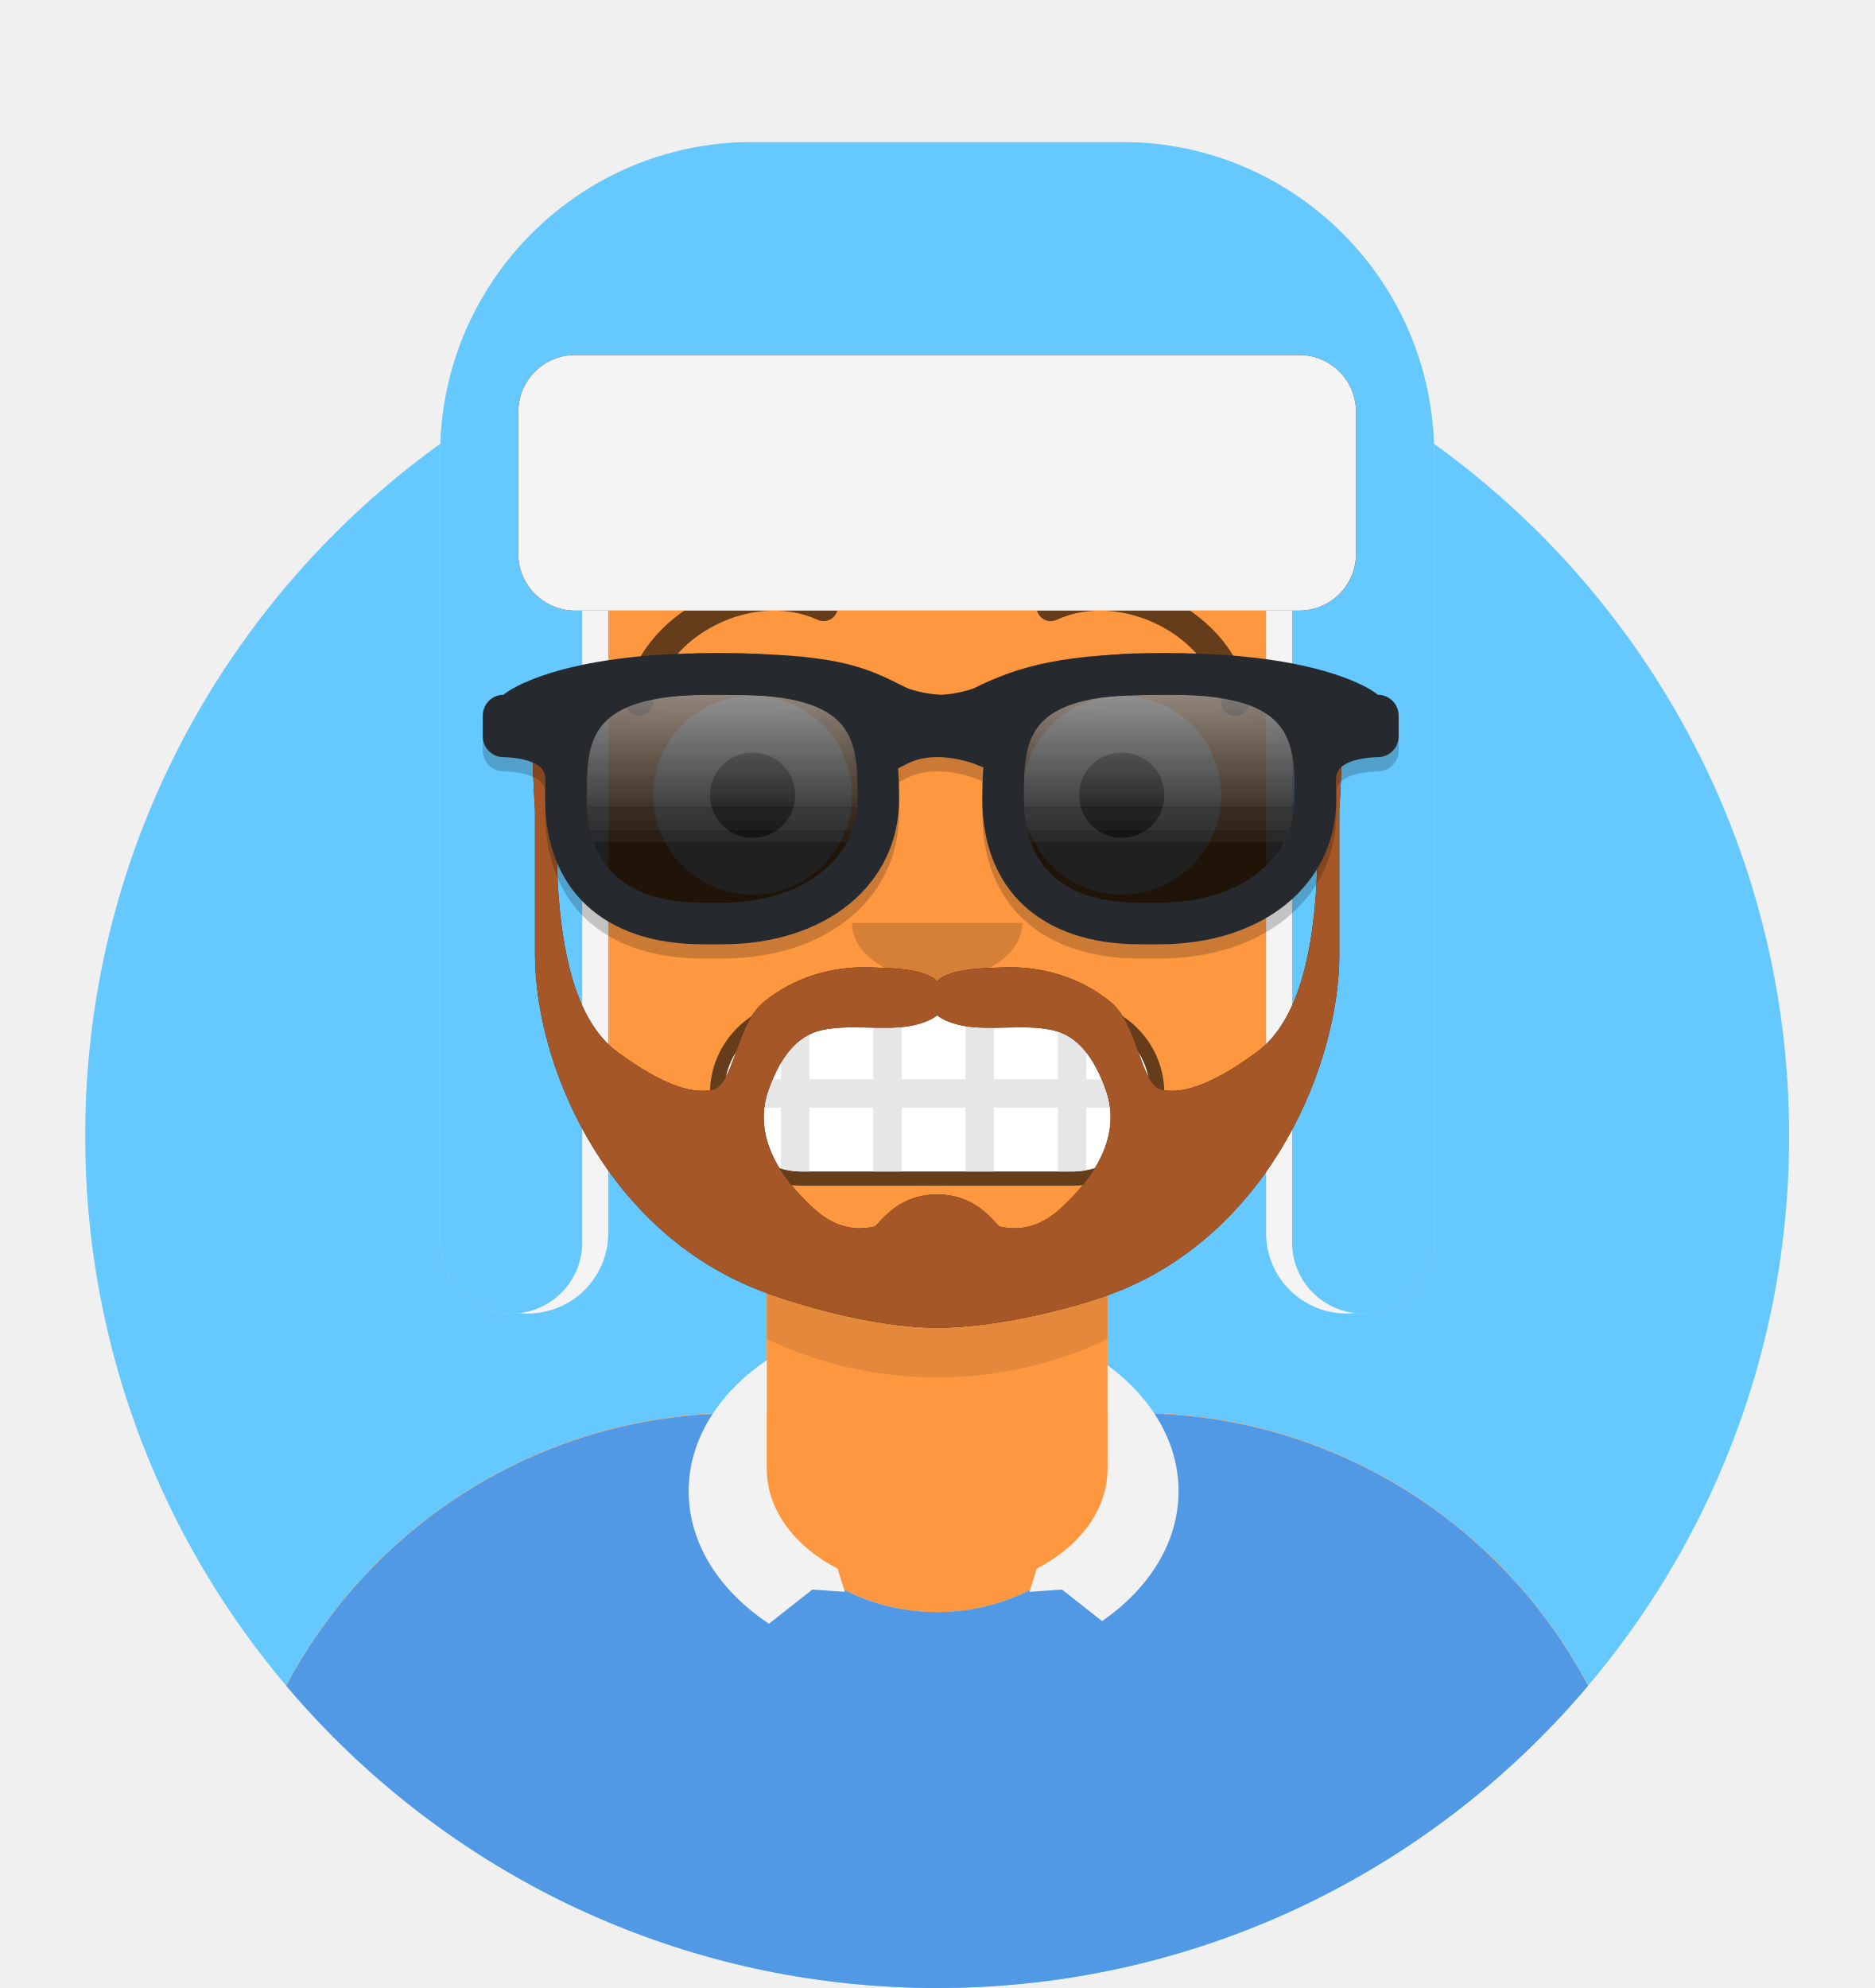
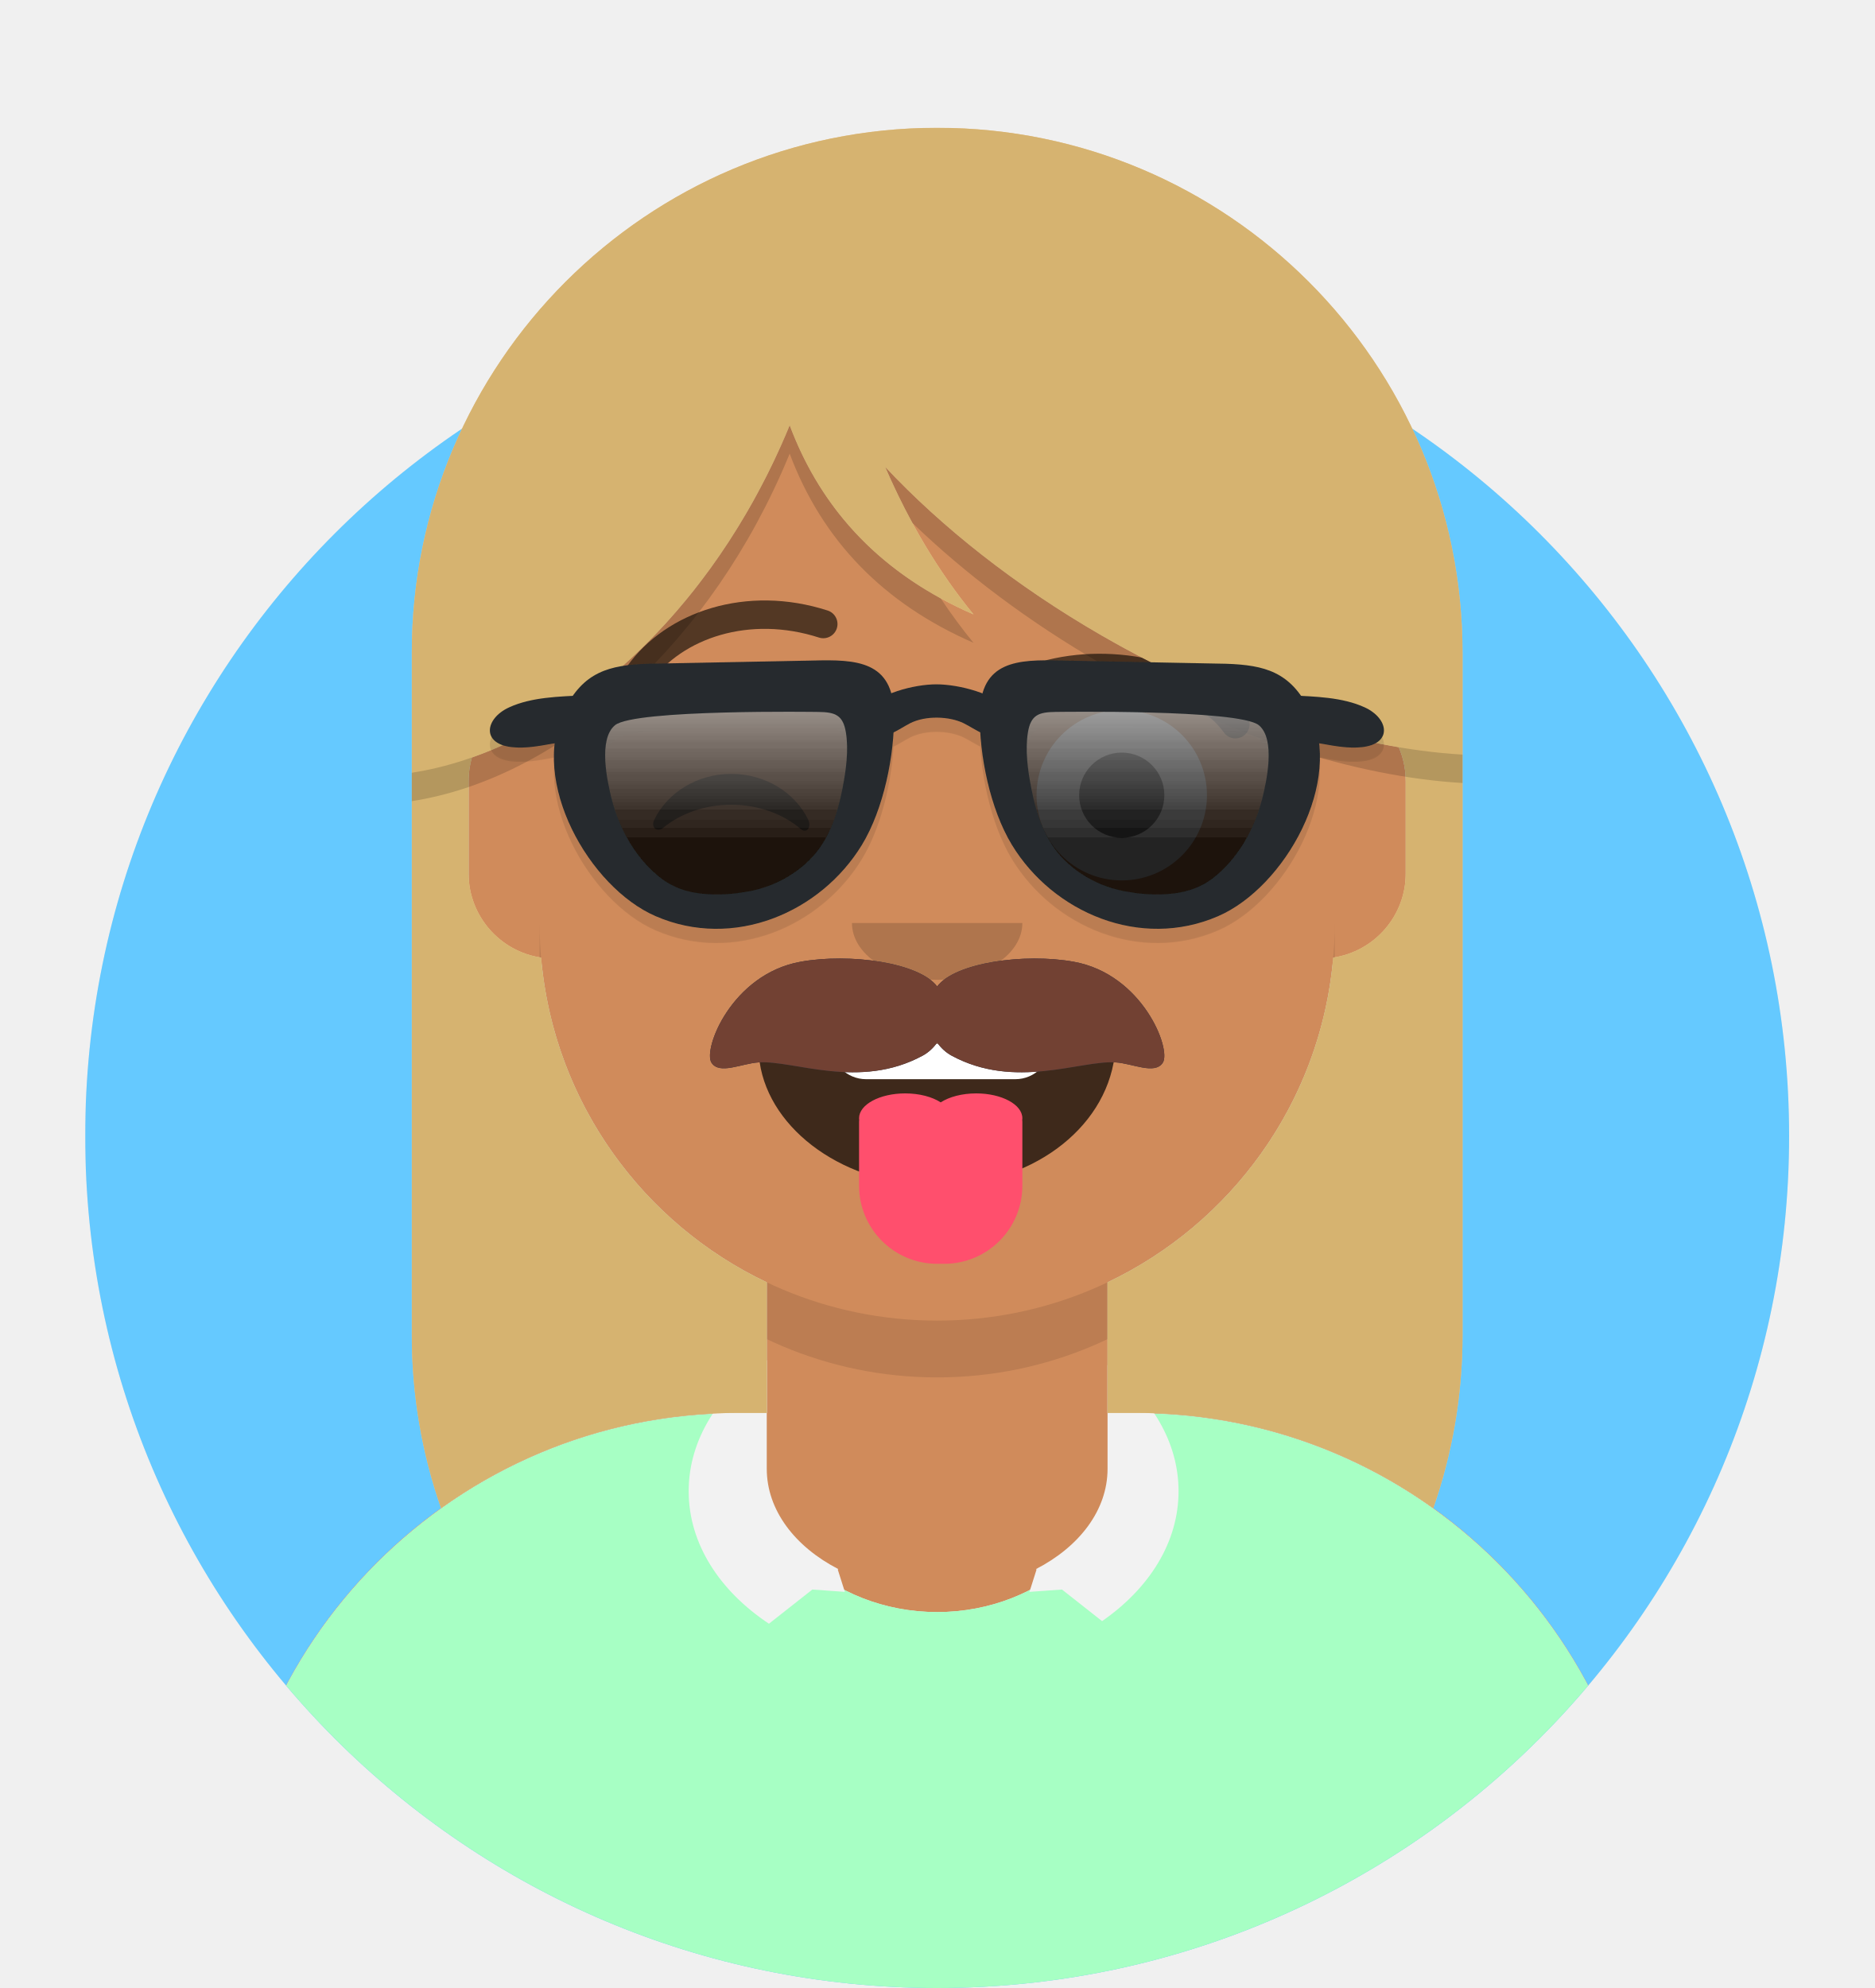
<svg xmlns="http://www.w3.org/2000/svg" xmlns:xlink="http://www.w3.org/1999/xlink" width="264px" height="280px" viewBox="0 0 264 280" version="1.1">
  <defs>
    <circle id="react-path-1" cx="120" cy="120" r="120" />
    <path d="M12,160 C12,226.274 65.726,280 132,280 C198.274,280 252,226.274 252,160 L264,160 L264,-1.42108547e-14 L-3.19744231e-14,-1.42108547e-14 L-3.19744231e-14,160 L12,160 Z" id="react-path-2" />
    <path d="M124,144.611 L124,163 L128,163 L128,163 C167.765,163 200,195.235 200,235 L200,244 L0,244 L0,235 C-4.86974701e-15,195.235 32.235,163 72,163 L72,163 L76,163 L76,144.611 C58.763,136.422 46.372,119.687 44.305,99.881 C38.48,99.058 34,94.052 34,88 L34,74 C34,68.054 38.325,63.118 44,62.166 L44,56 L44,56 C44,25.072 69.072,5.68137151e-15 100,0 L100,0 L100,0 C130.928,-5.68137151e-15 156,25.072 156,56 L156,62.166 C161.675,63.118 166,68.054 166,74 L166,88 C166,94.052 161.52,99.058 155.695,99.881 C153.628,119.687 141.237,136.422 124,144.611 Z" id="react-path-3" />
  </defs>
  <g id="Avataaar" stroke="none" stroke-width="1" fill="none" fill-rule="evenodd">
    <g transform="translate(-825, -1100)" id="Avataaar/Circle">
      <g transform="translate(825, 1100)">
        <g id="Circle" stroke-width="1" fill-rule="evenodd" transform="translate(12, 40)">
          <mask id="react-mask-4" fill="white">
            <use xlink:href="#react-path-1" />
          </mask>
          <use id="Circle-Background" fill="#E6E6E6" xlink:href="#react-path-1" />
          <g id="Color/Palette/Blue-01" mask="url(#react-mask-4)" fill="#65C9FF">
            <rect id="🖍Color" x="0" y="0" width="240" height="240" />
          </g>
        </g>
        <mask id="react-mask-5" fill="white">
          <use xlink:href="#react-path-2" />
        </mask>
        <g id="Mask" />
        <g id="Avataaar" stroke-width="1" fill-rule="evenodd" mask="url(#react-mask-5)">
          <g id="Body" transform="translate(32, 36)">
            <mask id="react-mask-6" fill="white">
              <use xlink:href="#react-path-3" />
            </mask>
            <use fill="#D0C6AC" xlink:href="#react-path-3" />
-             <g id="Skin/👶🏽-03-Brown" mask="url(#react-mask-6)" fill="#FD9841">
+             <g id="Skin/👶🏽-03-Brown" mask="url(#react-mask-6)" fill="#D08B5B">
              <g transform="translate(0, 0)" id="Color">
                <rect x="0" y="0" width="264" height="280" />
              </g>
            </g>
            <path d="M156,79 L156,102 C156,132.928 130.928,158 100,158 C69.072,158 44,132.928 44,102 L44,79 L44,94 C44,124.928 69.072,150 100,150 C130.928,150 156,124.928 156,94 L156,79 Z" id="Neck-Shadow" fill-opacity="0.1" fill="#000000" mask="url(#react-mask-6)" />
          </g>
          <g id="Clothing/Collar-+-Sweater" transform="translate(0, 170)">
            <defs>
              <path d="M105.192,29.052 L104,29.052 L104,29.052 C64.235,29.052 32,61.287 32,101.052 L32,110 L232,110 L232,101.052 C232,61.287 199.765,29.052 160,29.052 L160,29.052 L158.808,29.052 C158.935,30.035 159,31.036 159,32.052 C159,45.859 146.912,57.052 132,57.052 C117.088,57.052 105,45.859 105,32.052 C105,31.036 105.065,30.035 105.192,29.052 Z" id="react-path-351" />
            </defs>
            <mask id="react-mask-352" fill="white">
              <use xlink:href="#react-path-351" />
            </mask>
            <use id="Clothes" fill="#E6E6E6" fill-rule="evenodd" xlink:href="#react-path-351" />
-             <g id="Color/Palette/Gray-01" mask="url(#react-mask-352)" fill-rule="evenodd" fill="#5199E4">
+             <g id="Color/Palette/Gray-01" mask="url(#react-mask-352)" fill-rule="evenodd" fill="#A7FFC4">
              <rect id="🖍Color" x="0" y="0" width="264" height="110" />
            </g>
            <path d="M156,22.279 C162.182,26.835 166,33.106 166,40.028 C166,47.233 161.863,53.733 155.229,58.327 L149.579,53.876 L145,54.208 L146,51.057 L145.922,50.996 C152.022,47.853 156,42.7 156,36.877 L156,22.279 Z M108,21.571 C101.233,26.174 97,32.74 97,40.028 C97,47.426 101.362,54.08 108.308,58.692 L114.421,53.876 L119,54.208 L118,51.057 L118.078,50.996 C111.978,47.853 108,42.7 108,36.877 L108,21.571 Z" id="Collar" fill="#F2F2F2" fill-rule="evenodd" />
          </g>
          <g id="Face" transform="translate(76, 82)" fill="#000000">
-             <g id="Mouth/Grimace" transform="translate(2, 52)">
+             <g id="Mouth/Tongue" transform="translate(2, 52)">
              <defs>
-                 <rect id="react-path-353" x="24" y="9" width="60" height="22" rx="11" />
+                 <path d="M29,15.609 C30.41,25.231 41.062,33 54,33 C66.968,33 77.646,25.183 79,14.739 C79.101,14.34 78.775,13 76.826,13 C56.838,13 41.74,13 31.174,13 C29.383,13 28.87,14.24 29,15.609 Z" id="react-path-383" />
              </defs>
-               <rect id="Mouth" fill-opacity="0.6" fill="#000000" fill-rule="evenodd" x="22" y="7" width="64" height="26" rx="13" />
-               <mask id="react-mask-354" fill="white">
-                 <use xlink:href="#react-path-353" />
+               <mask id="react-mask-384" fill="white">
+                 <use xlink:href="#react-path-383" />
              </mask>
-               <use id="Mouth" fill="#FFFFFF" fill-rule="evenodd" xlink:href="#react-path-353" />
-               <path d="M71,22 L62,22 L62,34 L58,34 L58,22 L49,22 L49,34 L45,34 L45,22 L36,22 L36,34 L32,34 L32,22 L24,22 L24,18 L32,18 L32,6 L36,6 L36,18 L45,18 L45,6 L49,6 L49,18 L58,18 L58,6 L62,6 L62,18 L71,18 L71,6 L75,6 L75,18 L83.867,18 L83.867,22 L75,22 L75,34 L71,34 L71,22 Z" id="Grimace-Teeth" fill="#E6E6E6" fill-rule="evenodd" mask="url(#react-mask-354)" />
+               <use id="Mouth" fill-opacity="0.7" fill="#000000" fill-rule="evenodd" xlink:href="#react-path-383" />
+               <rect id="Teeth" fill="#FFFFFF" fill-rule="evenodd" mask="url(#react-mask-384)" x="39" y="2" width="31" height="16" rx="5" />
+               <path d="M65.984,23.747 C65.995,23.83 66,23.914 66,24 L66,33 C66,39.075 61.075,44 55,44 L54,44 C47.925,44 43,39.075 43,33 L43,24 L43,24 C43,23.914 43.005,23.83 43.016,23.747 C43.005,23.665 43,23.583 43,23.5 C43,21.567 45.91,20 49.5,20 C51.51,20 53.308,20.491 54.5,21.263 C55.692,20.491 57.49,20 59.5,20 C63.09,20 66,21.567 66,23.5 C66,23.583 65.995,23.665 65.984,23.747 Z" id="Tongue" fill="#FF4F6D" fill-rule="evenodd" />
            </g>
            <g id="Nose/Default" transform="translate(28, 40)" fill-opacity="0.16">
              <path d="M16,8 C16,12.418 21.373,16 28,16 L28,16 C34.627,16 40,12.418 40,8" id="Nose" />
            </g>
-             <g id="Eyes/Surprised-😳" transform="translate(0, 8)">
-               <circle id="The-White-Stuff" fill="#FFFFFF" cx="30" cy="22" r="14" />
-               <circle id="Eye-Ball" fill="#FFFFFF" cx="82" cy="22" r="14" />
-               <circle id="Eye" fill-opacity="0.7" fill="#000000" cx="30" cy="22" r="6" />
+             <g id="Eyes/Wink-Wacky-😜" transform="translate(0, 8)">
+               <circle id="Cornea?-I-don't-know" fill="#FFFFFF" cx="82" cy="22" r="12" />
              <circle id="Eye" fill-opacity="0.7" fill="#000000" cx="82" cy="22" r="6" />
+               <path d="M16.16,25.447 C18.007,21.649 22.164,19 26.998,19 C31.814,19 35.959,21.63 37.815,25.407 C38.367,26.529 37.582,27.447 36.791,26.767 C34.34,24.66 30.859,23.344 26.998,23.344 C23.257,23.344 19.874,24.579 17.438,26.572 C16.547,27.3 15.62,26.558 16.16,25.447 Z" id="Winky-Doodle" fill-opacity="0.6" fill="#000000" />
            </g>
-             <g id="Eyebrow/Outline/Raised-Excited" fill-opacity="0.6">
-               <g id="I-Browse" transform="translate(12, 0)">
-                 <path d="M3.976,17.128 C5.471,7.605 18.059,1.109 27.164,5.301 C28.167,5.763 29.355,5.324 29.817,4.321 C30.279,3.318 29.84,2.13 28.836,1.668 C17.349,-3.622 1.936,4.332 0.024,16.507 C-0.147,17.599 0.599,18.622 1.69,18.794 C2.781,18.965 3.804,18.219 3.976,17.128 Z" id="Eyebrow" fill-rule="nonzero" />
-                 <path d="M61.976,17.128 C63.471,7.605 76.059,1.109 85.164,5.301 C86.167,5.763 87.355,5.324 87.817,4.321 C88.279,3.318 87.84,2.13 86.836,1.668 C75.349,-3.622 59.936,4.332 58.024,16.507 C57.853,17.599 58.599,18.622 59.69,18.794 C60.781,18.965 61.804,18.219 61.976,17.128 Z" id="Eyebrow" fill-rule="nonzero" transform="translate(73.0001, 9.410436) scale(-1, 1) translate(-73.0001, -9.410436) " />
-               </g>
+             <g id="Eyebrow/Outline/Up-Down" fill-opacity="0.6" fill-rule="nonzero">
+               <path d="M15.591,14.162 C20.087,7.836 29.603,4.654 39.347,7.796 C40.399,8.135 41.526,7.557 41.865,6.506 C42.204,5.455 41.626,4.328 40.575,3.989 C29.167,0.31 17.836,4.099 12.331,11.845 C11.691,12.745 11.902,13.994 12.803,14.634 C13.703,15.274 14.952,15.062 15.591,14.162 Z" id="Eyebrow" />
+               <path d="M73.638,21.158 C77.553,15.649 88.285,12.56 97.53,14.83 C98.603,15.094 99.686,14.438 99.95,13.365 C100.213,12.292 99.557,11.209 98.484,10.946 C87.748,8.309 75.319,11.886 70.377,18.841 C69.737,19.741 69.948,20.99 70.849,21.629 C71.749,22.269 72.998,22.058 73.638,21.158 Z" id="Eyebrow" transform="translate(85.00755, 16.03842) scale(-1, 1) translate(-85.00755, -16.03842) " />
            </g>
          </g>
-           <g id="Top">
+           <g id="Top" stroke-width="1" fill-rule="evenodd">
            <defs>
-               <rect id="react-path-360" x="0" y="0" width="264" height="280" />
-               <path d="M120,54 L20,54 L20,155 C20,160.523 15.523,165 10,165 C4.477,165 6.76353751e-16,160.523 0,155 L0,54 L0,44 C-2.9759565e-15,19.699 19.699,4.46393476e-15 44,0 L96,0 C120.301,-4.46393476e-15 140,19.699 140,44 L140,54 L140,155 C140,160.523 135.523,165 130,165 C124.477,165 120,160.523 120,155 L120,54 Z" id="react-path-358" />
-               <filter x="-0.8%" y="-2.8%" width="101.7%" height="111.1%" filterUnits="objectBoundingBox" id="react-filter-355">
-                 <feOffset dx="0" dy="2" in="SourceAlpha" result="shadowOffsetOuter1" />
-                 <feColorMatrix values="0 0 0 0 0   0 0 0 0 0   0 0 0 0 0  0 0 0 0.1 0" type="matrix" in="shadowOffsetOuter1" />
-               </filter>
-               <rect id="react-path-359" x="74" y="50" width="118" height="36" rx="8" />
+               <rect id="react-path-387" x="0" y="0" width="264" height="280" />
+               <path d="M8.461,88.694 C8.161,89.744 8,90.853 8,92 L8,105 C8,111.019 12.431,116.002 18.209,116.867 C19.952,137.115 32.469,154.283 50,162.611 L50,181 L46,181 L46,181 C30.381,181 15.924,185.973 4.125,194.423 C1.453,186.777 1.52589027e-14,178.558 1.42108547e-14,170 L0,74 L0,74 C-5.00501776e-15,33.131 33.131,7.50752664e-15 74,0 L74,0 L74,0 C114.869,-7.50752664e-15 148,33.131 148,74 L148,170 C148,178.558 146.547,186.777 143.875,194.423 C132.076,185.973 117.619,181 102,181 L102,181 L98,181 L98,162.611 C115.531,154.283 128.048,137.115 129.791,116.867 C135.569,116.002 140,111.019 140,105 L140,92 C140,90.311 139.651,88.703 139.021,87.245 C126.065,85.057 111.479,79.769 97.149,71.495 C85.017,64.491 74.646,56.258 66.67,47.752 C70.096,55.66 74.246,62.588 79.118,68.535 C66.443,63.012 57.813,54.132 53.227,41.896 C52.849,42.818 52.456,43.739 52.046,44.658 C42.207,66.758 25.591,82.682 8.461,88.694 Z" id="react-path-388" />
+               <path d="M65.18,77.737 C67.363,76.105 80.407,75.479 82.758,74.089 C83.492,73.655 84.061,73.216 84.5,72.78 C84.939,73.216 85.509,73.655 86.242,74.089 C88.593,75.479 101.637,76.105 103.82,77.737 C106.03,79.391 107.644,83.185 107.467,86.151 C107.255,89.71 103.361,98.203 93.672,99.181 C91.558,96.828 88.237,95.31 84.5,95.31 C80.763,95.31 77.442,96.828 75.328,99.181 C65.639,98.203 61.745,89.71 61.533,86.151 C61.357,83.185 62.97,79.391 65.18,77.737 M103.142,94.906 C103.143,94.906 103.145,94.905 103.146,94.905 C103.144,94.905 103.143,94.906 103.142,94.906 M65.845,94.901 C65.849,94.903 65.857,94.906 65.862,94.908 C65.857,94.906 65.851,94.903 65.845,94.901 M144.863,55.985 C144.474,50.03 143.278,44.152 142.234,38.286 C141.953,36.707 140.424,26 139.735,26 C139.502,35.109 138.702,44.08 137.67,53.139 C137.361,55.848 137.038,58.556 136.825,61.274 C136.654,63.47 136.96,66.122 136.428,68.246 C135.749,70.952 132.348,73.478 129.703,74.411 C123.103,76.737 117.598,67.108 111.961,64.291 C104.643,60.635 92.064,59.764 84.582,64.53 C76.936,59.764 64.357,60.635 57.039,64.291 C51.402,67.108 45.897,76.737 39.297,74.411 C36.652,73.478 33.25,70.952 32.572,68.246 C32.04,66.122 32.346,63.47 32.175,61.274 C31.962,58.556 31.639,55.848 31.33,53.139 C30.298,44.08 29.497,35.109 29.265,26 C28.576,26 27.047,36.707 26.766,38.286 C25.722,44.152 24.526,50.03 24.138,55.985 C23.739,62.105 24.215,68.167 25.47,74.163 C26.069,77.028 26.769,79.876 27.519,82.704 C28.353,85.847 27.199,91.966 27.572,95.192 C28.279,101.296 31.154,113.2 34.383,118.451 C35.944,120.989 37.773,122.574 39.816,124.619 C41.783,126.588 42.604,129.64 44.726,131.737 C48.682,135.645 54.446,137.971 60.366,138.543 C65.677,143.05 74.506,146 84.5,146 C94.495,146 103.323,143.05 108.635,138.543 C114.554,137.971 120.318,135.645 124.274,131.737 C126.396,129.64 127.217,126.588 129.184,124.619 C131.226,122.574 133.056,120.989 134.617,118.451 C137.846,113.2 140.721,101.296 141.428,95.192 C141.801,91.966 140.647,85.847 141.481,82.704 C142.232,79.876 142.931,77.028 143.531,74.163 C144.785,68.167 145.261,62.105 144.863,55.985 Z" id="react-path-389" />
            </defs>
-             <mask id="react-mask-356" fill="white">
-               <use xlink:href="#react-path-360" />
+             <mask id="react-mask-385" fill="white">
+               <use xlink:href="#react-path-387" />
            </mask>
            <g id="Mask" />
-             <g id="Top/Accessories/Winter-Hat-1" transform="translate(-1, 0)">
-               <g id="hat" stroke-width="1" fill-rule="evenodd" transform="translate(63, 20)">
-                 <path d="M1,48 L23.671,48 L23.671,153.664 C23.671,159.925 18.596,165 12.336,165 C6.075,165 1,159.925 1,153.664 L1,48 Z M116.329,48 L139,48 L139,153.664 C139,159.925 133.925,165 127.664,165 C121.404,165 116.329,159.925 116.329,153.664 L116.329,48 Z" id="inside" fill="#F4F4F4" />
-                 <mask id="react-mask-357" fill="white">
-                   <use xlink:href="#react-path-358" />
-                 </mask>
-                 <use id="hat-mask" fill="#D8D8D8" xlink:href="#react-path-358" />
-                 <g id="Color/Palette/Gray-01" mask="url(#react-mask-357)" fill-rule="evenodd" fill="#65C9FF">
-                   <rect id="🖍Color" x="0" y="0" width="264" height="280" />
-                 </g>
-               </g>
-               <g id="hat-front">
-                 <use fill="black" fill-opacity="1" filter="url(#react-path-359)" xlink:href="#react-path-359" />
-                 <use fill="#F4F4F4" fill-rule="evenodd" xlink:href="#react-path-359" />
-               </g>
-               <g id="Facial-Hair/Beard-Light" transform="translate(49, 72)">
-                 <defs>
-                   <path d="M101.428,98.169 C98.915,100.463 96.237,101.494 92.853,100.773 C92.271,100.649 89.896,96.235 84,96.235 C78.103,96.235 75.729,100.649 75.147,100.773 C71.762,101.494 69.085,100.463 66.571,98.169 C61.846,93.856 57.917,87.908 60.278,81.419 C61.508,78.037 63.51,74.324 67.151,73.246 C71.038,72.096 76.497,73.244 80.415,72.458 C81.684,72.204 83.071,71.751 84,71 C84.929,71.751 86.316,72.204 87.585,72.458 C91.503,73.244 96.961,72.096 100.849,73.246 C104.49,74.324 106.491,78.037 107.722,81.419 C110.083,87.908 106.154,93.856 101.428,98.169 M140.081,26 C136.671,34.4 137.988,44.858 137.357,53.676 C136.844,60.843 135.337,71.586 128.973,76.215 C125.718,78.582 119.794,82.56 115.542,81.45 C112.615,80.686 112.302,72.29 108.455,69.147 C104.092,65.582 98.643,64.016 93.149,64.258 C90.779,64.362 85.984,64.337 84,66.16 C82.016,64.337 77.222,64.362 74.851,64.258 C69.357,64.016 63.908,65.582 59.545,69.147 C55.698,72.29 55.386,80.686 52.458,81.45 C48.206,82.56 42.282,78.582 39.027,76.215 C32.662,71.586 31.156,60.843 30.643,53.676 C30.012,44.858 31.329,34.4 27.919,26 C26.26,26 27.354,42.129 27.354,42.129 L27.354,62.485 C27.386,77.773 36.935,100.655 58.108,109.393 C63.286,111.53 75.015,115 84,115 C92.985,115 104.714,111.86 109.892,109.723 C131.065,100.986 140.614,77.773 140.646,62.485 L140.646,42.129 C140.646,42.129 141.74,26 140.081,26" id="react-path-362" />
-                 </defs>
-                 <mask id="react-mask-361" fill="white">
-                   <use xlink:href="#react-path-362" />
-                 </mask>
-                 <use id="Lite-Beard" fill="#331B0C" fill-rule="evenodd" xlink:href="#react-path-362" />
-                 <g id="Color/Hair/Brown" mask="url(#react-mask-361)" fill="#A55728">
-                   <g transform="translate(-32, 0)" id="Color">
-                     <rect x="0" y="0" width="264" height="244" />
+             <g id="Top/Long-Hair/Straight-+-Strand" mask="url(#react-mask-385)">
+               <g transform="translate(-1, 0)">
+                 <g id="Hair" stroke-width="1" fill="none" fill-rule="evenodd" transform="translate(59, 18)">
+                   <mask id="react-mask-386" fill="white">
+                     <use xlink:href="#react-path-388" />
+                   </mask>
+                   <use fill="#ECC797" xlink:href="#react-path-388" />
+                   <g id="Skin/👶🏽-03-Brown" mask="url(#react-mask-386)" fill="#D6B370">
+                     <g transform="translate(0, 0) " id="Color">
+                       <rect x="0" y="0" width="264" height="280" />
+                     </g>
                  </g>
                </g>
-               </g>
-               <g id="Top/_Resources/Wayfarers" fill="none" transform="translate(62, 85)" stroke-width="1">
-                 <defs>
-                   <filter x="-0.8%" y="-2.4%" width="101.6%" height="109.8%" filterUnits="objectBoundingBox" id="react-filter-365">
-                     <feOffset dx="0" dy="2" in="SourceAlpha" result="shadowOffsetOuter1" />
-                     <feColorMatrix values="0 0 0 0 0   0 0 0 0 0   0 0 0 0 0  0 0 0 0.2 0" type="matrix" in="shadowOffsetOuter1" result="shadowMatrixOuter1" />
-                     <feMerge>
-                       <feMergeNode in="shadowMatrixOuter1" />
-                       <feMergeNode in="SourceGraphic" />
-                     </feMerge>
-                   </filter>
-                   <linearGradient x1="50%" y1="0%" x2="50%" y2="100%" id="react-linear-gradient-366">
-                     <stop stop-color="#FFFFFF" stop-opacity="0.5" offset="0%" />
-                     <stop stop-color="#000000" stop-opacity="0.5" offset="70.506%" />
-                   </linearGradient>
-                   <path d="M44.918,17.571 C44.918,27.274 36.668,35.143 22.92,35.143 L20.17,35.143 C6.423,35.143 0.923,27.271 0.923,17.571 L0.923,17.571 C0.923,7.866 2.207,0 21.455,0 L24.386,0 C43.634,0 44.918,7.866 44.918,17.571 L44.918,17.571 Z" id="react-path-363" />
-                   <path d="M106.486,17.571 C106.486,27.274 98.239,35.143 84.489,35.143 L81.739,35.143 C67.991,35.143 62.491,27.271 62.491,17.571 L62.491,17.571 C62.491,7.866 63.775,0 83.023,0 L85.955,0 C105.199,0 106.486,7.866 106.486,17.571 L106.486,17.571 Z" id="react-path-364" />
-                 </defs>
-                 <g id="Wayfarers" filter="url(#react-filter-365)" transform="translate(7, 7)">
-                   <g id="Shades" transform="translate(10.79546, 2.928571)" fill-rule="nonzero">
-                     <g id="Shade">
-                       <use fill-opacity="0.7" fill="#000000" fill-rule="evenodd" xlink:href="#react-path-363" />
-                       <use fill="url(#react-linear-gradient-366)" fill-rule="evenodd" xlink:href="#react-path-363" style="mix-blend-mode: screen;" />
-                     </g>
-                     <g id="Shade">
-                       <use fill-opacity="0.7" fill="#000000" fill-rule="evenodd" xlink:href="#react-path-364" />
-                       <use fill="url(#react-linear-gradient-366)" fill-rule="evenodd" xlink:href="#react-path-364" style="mix-blend-mode: screen;" />
+                 <path d="M59,102.419 L59,108.838 C78.945,105.75 99.59,88.39 111.046,62.658 C111.456,61.739 111.849,60.818 112.227,59.896 C116.232,70.582 123.321,78.708 133.496,84.274 C134.956,86.47 136.497,88.557 138.118,90.535 C125.443,85.012 116.813,76.132 112.227,63.896 C111.849,64.818 111.456,65.739 111.046,66.658 C99.59,92.39 78.945,109.75 59,112.838 L59,102.419 Z M207,101.14 L207,110.281 C192.047,109.413 173.901,103.745 156.149,93.495 C145.876,87.564 136.866,80.752 129.503,73.64 C128.138,71.129 126.86,68.5 125.67,65.752 C133.646,74.258 144.017,82.491 156.149,89.495 C173.901,99.745 192.047,105.413 207,106.281 L207,101.14 Z" id="Shadow" fill-opacity="0.16" fill="#000000" fill-rule="evenodd" />
+                 <g id="Facial-Hair/Moustache-Magnum" transform="translate(49, 72)">
+                   <defs>
+                     <path d="M83.998,74.84 C83.457,75.609 82.761,76.25 81.95,76.689 C73.048,81.51 63.877,77.332 58.876,77.63 C56.46,77.774 53.341,79.415 52.216,77.679 C50.977,75.767 55.068,65.221 64.721,63.464 C71.731,62.189 81.497,63.602 83.998,66.938 C86.499,63.602 96.265,62.189 103.274,63.464 C112.928,65.221 117.019,75.767 115.78,77.679 C114.655,79.415 111.536,77.774 109.12,77.63 C104.119,77.332 94.948,81.51 86.046,76.689 C85.235,76.25 84.539,75.609 83.998,74.84 Z" id="react-path-391" />
+                   </defs>
+                   <mask id="react-mask-390" fill="white">
+                     <use xlink:href="#react-path-391" />
+                   </mask>
+                   <use id="Hey..." fill="#28354B" fill-rule="evenodd" xlink:href="#react-path-391" />
+                   <g id="Color/Hair/Brown" mask="url(#react-mask-390)" fill="#724133">
+                     <g transform="translate(-32, 0)" id="Color">
+                       <rect x="0" y="0" width="264" height="244" />
                    </g>
                  </g>
-                   <path d="M33.716,41 L30.966,41 C17.078,41 8.787,33.336 8.787,20.5 C8.787,10.127 10.599,0 32.25,0 L35.182,0 C56.833,0 58.645,10.127 58.645,20.5 C58.645,32.569 48.396,41 33.716,41 Z M32.25,5.854 C14.65,5.854 14.65,12.318 14.65,20.5 C14.65,27.18 17.48,35.143 30.966,35.143 L33.716,35.143 C44.942,35.143 52.782,29.122 52.782,20.5 C52.782,12.318 52.782,5.854 35.182,5.854 L32.25,5.854 Z" id="Left" fill="#252C2F" fill-rule="nonzero" />
-                   <path d="M95.284,41 L92.534,41 C78.646,41 70.355,33.336 70.355,20.5 C70.355,10.127 72.167,0 93.818,0 L96.75,0 C118.401,0 120.213,10.127 120.213,20.5 C120.213,32.569 109.964,41 95.284,41 Z M93.818,5.854 C76.218,5.854 76.218,12.318 76.218,20.5 C76.218,27.18 79.051,35.143 92.534,35.143 L95.284,35.143 C106.51,35.143 114.35,29.122 114.35,20.5 C114.35,12.318 114.35,5.854 96.75,5.854 L93.818,5.854 Z" id="Right" fill="#252C2F" fill-rule="nonzero" />
-                   <path d="M2.932,5.857 C3.618,5.172 11.123,0 32.25,0 C49.964,0 53.714,1.88 59.39,4.721 L59.805,4.931 C60.2,5.073 62.218,5.774 64.578,5.851 C66.729,5.757 68.568,5.161 69.106,4.97 C75.584,1.748 81.926,0 96.75,0 C117.877,0 125.382,5.172 126.068,5.857 C127.689,5.857 129,7.166 129,8.786 L129,11.714 C129,13.334 127.689,14.643 126.068,14.643 C126.068,14.643 120.205,14.643 120.205,17.571 C120.205,20.5 117.273,13.334 117.273,11.714 L117.273,8.862 C113.697,7.462 107.297,5.857 96.75,5.857 C85,5.857 79.148,6.988 74.128,9.104 L74.184,9.243 L71.688,10.25 L74.181,11.258 L71.981,16.687 L69.264,15.589 C69.021,15.49 68.497,15.314 67.771,15.131 C65.747,14.62 63.665,14.465 61.825,14.851 C61.15,14.993 60.523,15.206 59.948,15.493 L57.326,16.803 L54.703,11.565 L57.325,10.255 L57.331,10.252 L54.819,9.237 L54.899,9.039 C50.57,6.976 46.578,5.857 32.25,5.857 C21.704,5.857 15.303,7.461 11.727,8.861 L11.727,11.714 C11.727,13.334 8.795,20.5 8.795,17.571 C8.795,14.643 2.932,14.643 2.932,14.643 C1.313,14.643 0,13.334 0,11.714 L0,8.786 C0,7.166 1.313,5.857 2.932,5.857 Z" id="Stuff" fill="#252C2F" fill-rule="nonzero" />
+                 </g>
+                 <g id="Top/_Resources/Sunglasses" fill="none" transform="translate(62, 85)" stroke-width="1">
+                   <defs>
+                     <filter x="-0.8%" y="-2.6%" width="101.6%" height="110.5%" filterUnits="objectBoundingBox" id="react-filter-394">
+                       <feOffset dx="0" dy="2" in="SourceAlpha" result="shadowOffsetOuter1" />
+                       <feColorMatrix values="0 0 0 0 0   0 0 0 0 0   0 0 0 0 0  0 0 0 0.1 0" type="matrix" in="shadowOffsetOuter1" result="shadowMatrixOuter1" />
+                       <feMerge>
+                         <feMergeNode in="shadowMatrixOuter1" />
+                         <feMergeNode in="SourceGraphic" />
+                       </feMerge>
+                     </filter>
+                     <path d="M47.01,6.277 C49.521,6.301 50.708,6.726 51.136,9.392 C51.569,12.092 51.148,15.128 50.648,17.787 C49.886,21.848 48.617,25.826 45.664,28.794 C44.109,30.358 42.212,31.603 40.194,32.454 C39.123,32.906 37.991,33.232 36.86,33.48 C36.529,33.552 33.706,33.948 35.438,33.747 C31.397,34.216 27.013,34.197 23.638,31.579 C19.898,28.678 17.337,24.086 16.211,19.513 C15.552,16.837 14.167,10.437 16.697,8.297 C19.595,5.845 47.01,6.277 47.01,6.277 L47.01,6.277 Z" id="react-path-392" />
+                     <path d="M78.919,6.275 C76.408,6.299 75.221,6.724 74.794,9.389 C74.36,12.089 74.782,15.125 75.281,17.784 C76.044,21.845 77.313,25.824 80.265,28.792 C81.821,30.355 83.718,31.601 85.736,32.452 C86.807,32.903 87.939,33.23 89.07,33.477 C89.4,33.549 92.223,33.946 90.492,33.744 C94.533,34.214 98.917,34.195 102.292,31.577 C106.032,28.675 108.593,24.084 109.719,19.511 C110.378,16.834 111.762,10.434 109.233,8.294 C106.335,5.843 78.919,6.275 78.919,6.275 L78.919,6.275 Z" id="react-path-393" />
+                     <linearGradient x1="50%" y1="0%" x2="50%" y2="70.506%" id="react-linear-gradient-395">
+                       <stop stop-color="#FFFFFF" stop-opacity="0.5" offset="0%" />
+                       <stop stop-color="#000000" stop-opacity="0.5" offset="100%" />
+                     </linearGradient>
+                     <linearGradient x1="50%" y1="0%" x2="50%" y2="100%" id="react-linear-gradient-396">
+                       <stop stop-color="#FFFFFF" stop-opacity="0.5" offset="0%" />
+                       <stop stop-color="#000000" stop-opacity="0.5" offset="70.506%" />
+                     </linearGradient>
+                   </defs>
+                   <g id="Sunglasses" filter="url(#react-filter-394)" transform="translate(8, 8)">
+                     <g id="shades">
+                       <use fill-opacity="0.7" fill="#000000" xlink:href="#react-path-392" />
+                       <use fill="url(#react-linear-gradient-395)" xlink:href="#react-path-392" style="mix-blend-mode: screen;" />
+                     </g>
+                     <g id="shades">
+                       <use fill-opacity="0.7" fill="#000000" xlink:href="#react-path-393" />
+                       <use fill="url(#react-linear-gradient-396)" xlink:href="#react-path-393" style="mix-blend-mode: screen;" />
+                     </g>
+                     <g id="Glasses" fill="#252C2F">
+                       <path d="M46.249,7.275 C48.621,7.298 49.742,7.692 50.146,10.165 C50.555,12.671 50.157,15.487 49.685,17.955 C48.965,21.723 47.767,25.415 44.978,28.169 C43.508,29.619 41.717,30.775 39.811,31.564 C38.799,31.983 37.73,32.286 36.661,32.516 C36.349,32.583 33.682,32.95 35.318,32.764 C31.501,33.199 27.36,33.182 24.172,30.753 C20.64,28.06 18.22,23.8 17.157,19.556 C16.534,17.073 15.226,11.134 17.616,9.149 C20.353,6.875 46.249,7.275 46.249,7.275 L46.249,7.275 Z M22.218,0.49 C16.777,0.678 13.147,1.634 10.463,7.069 C5.546,17.03 13.963,31.969 23.352,36.039 C34.329,40.799 46.592,35.532 52.396,26.006 C55.469,20.962 57.022,13.323 56.922,7.504 C56.795,0.076 51.607,-0.13 45.509,0.034 L22.218,0.49 Z" id="Frame" />
+                       <path d="M79.681,7.273 C77.309,7.295 76.188,7.689 75.784,10.163 C75.374,12.668 75.772,15.485 76.244,17.952 C76.965,21.72 78.163,25.412 80.952,28.166 C82.421,29.616 84.213,30.772 86.119,31.562 C87.131,31.981 88.2,32.284 89.268,32.513 C89.581,32.58 92.247,32.948 90.612,32.761 C94.429,33.197 98.57,33.179 101.757,30.75 C105.29,28.058 107.709,23.798 108.773,19.554 C109.396,17.071 110.703,11.132 108.314,9.147 C105.576,6.872 79.681,7.273 79.681,7.273 L79.681,7.273 Z M103.712,0.488 C109.152,0.675 112.783,1.632 115.466,7.067 C120.384,17.028 111.967,31.966 102.577,36.037 C91.6,40.797 79.338,35.529 73.534,26.004 C70.461,20.96 68.907,13.321 69.007,7.501 C69.135,0.074 74.323,-0.132 80.421,0.032 L103.712,0.488 Z" id="Frame" />
+                       <path d="M13.197,4.927 C9.785,5.118 5.886,5.164 2.69,6.639 C-0.695,8.201 -1.218,11.739 3.049,12.226 C4.971,12.446 6.895,12.083 8.787,11.745 C10.337,11.468 12.442,11.558 13.906,10.966 C16.636,9.862 16.46,4.74 13.197,4.927" id="Frame" />
+                       <path d="M112.735,4.927 C116.147,5.118 120.046,5.164 123.242,6.639 C126.626,8.201 127.149,11.739 122.882,12.226 C120.961,12.446 119.037,12.083 117.144,11.745 C115.595,11.468 113.49,11.558 112.025,10.966 C109.296,9.862 109.471,4.74 112.735,4.927" id="Frame" />
+                       <path d="M73.109,7.013 C71.163,4.713 66.091,3.385 62.891,3.385 C59.691,3.385 54.768,4.713 52.822,7.013 C51.841,8.172 51.807,9.724 53.508,10.451 C55.626,11.357 57.517,9.714 59.213,8.855 C61.381,7.757 64.712,7.877 66.719,8.855 C68.427,9.688 70.305,11.357 72.423,10.451 C74.124,9.724 74.091,8.172 73.109,7.013" id="Frame" />
+                     </g>
+                   </g>
                </g>
              </g>
            </g>
          </g>
        </g>
      </g>
    </g>
  </g>
</svg>
